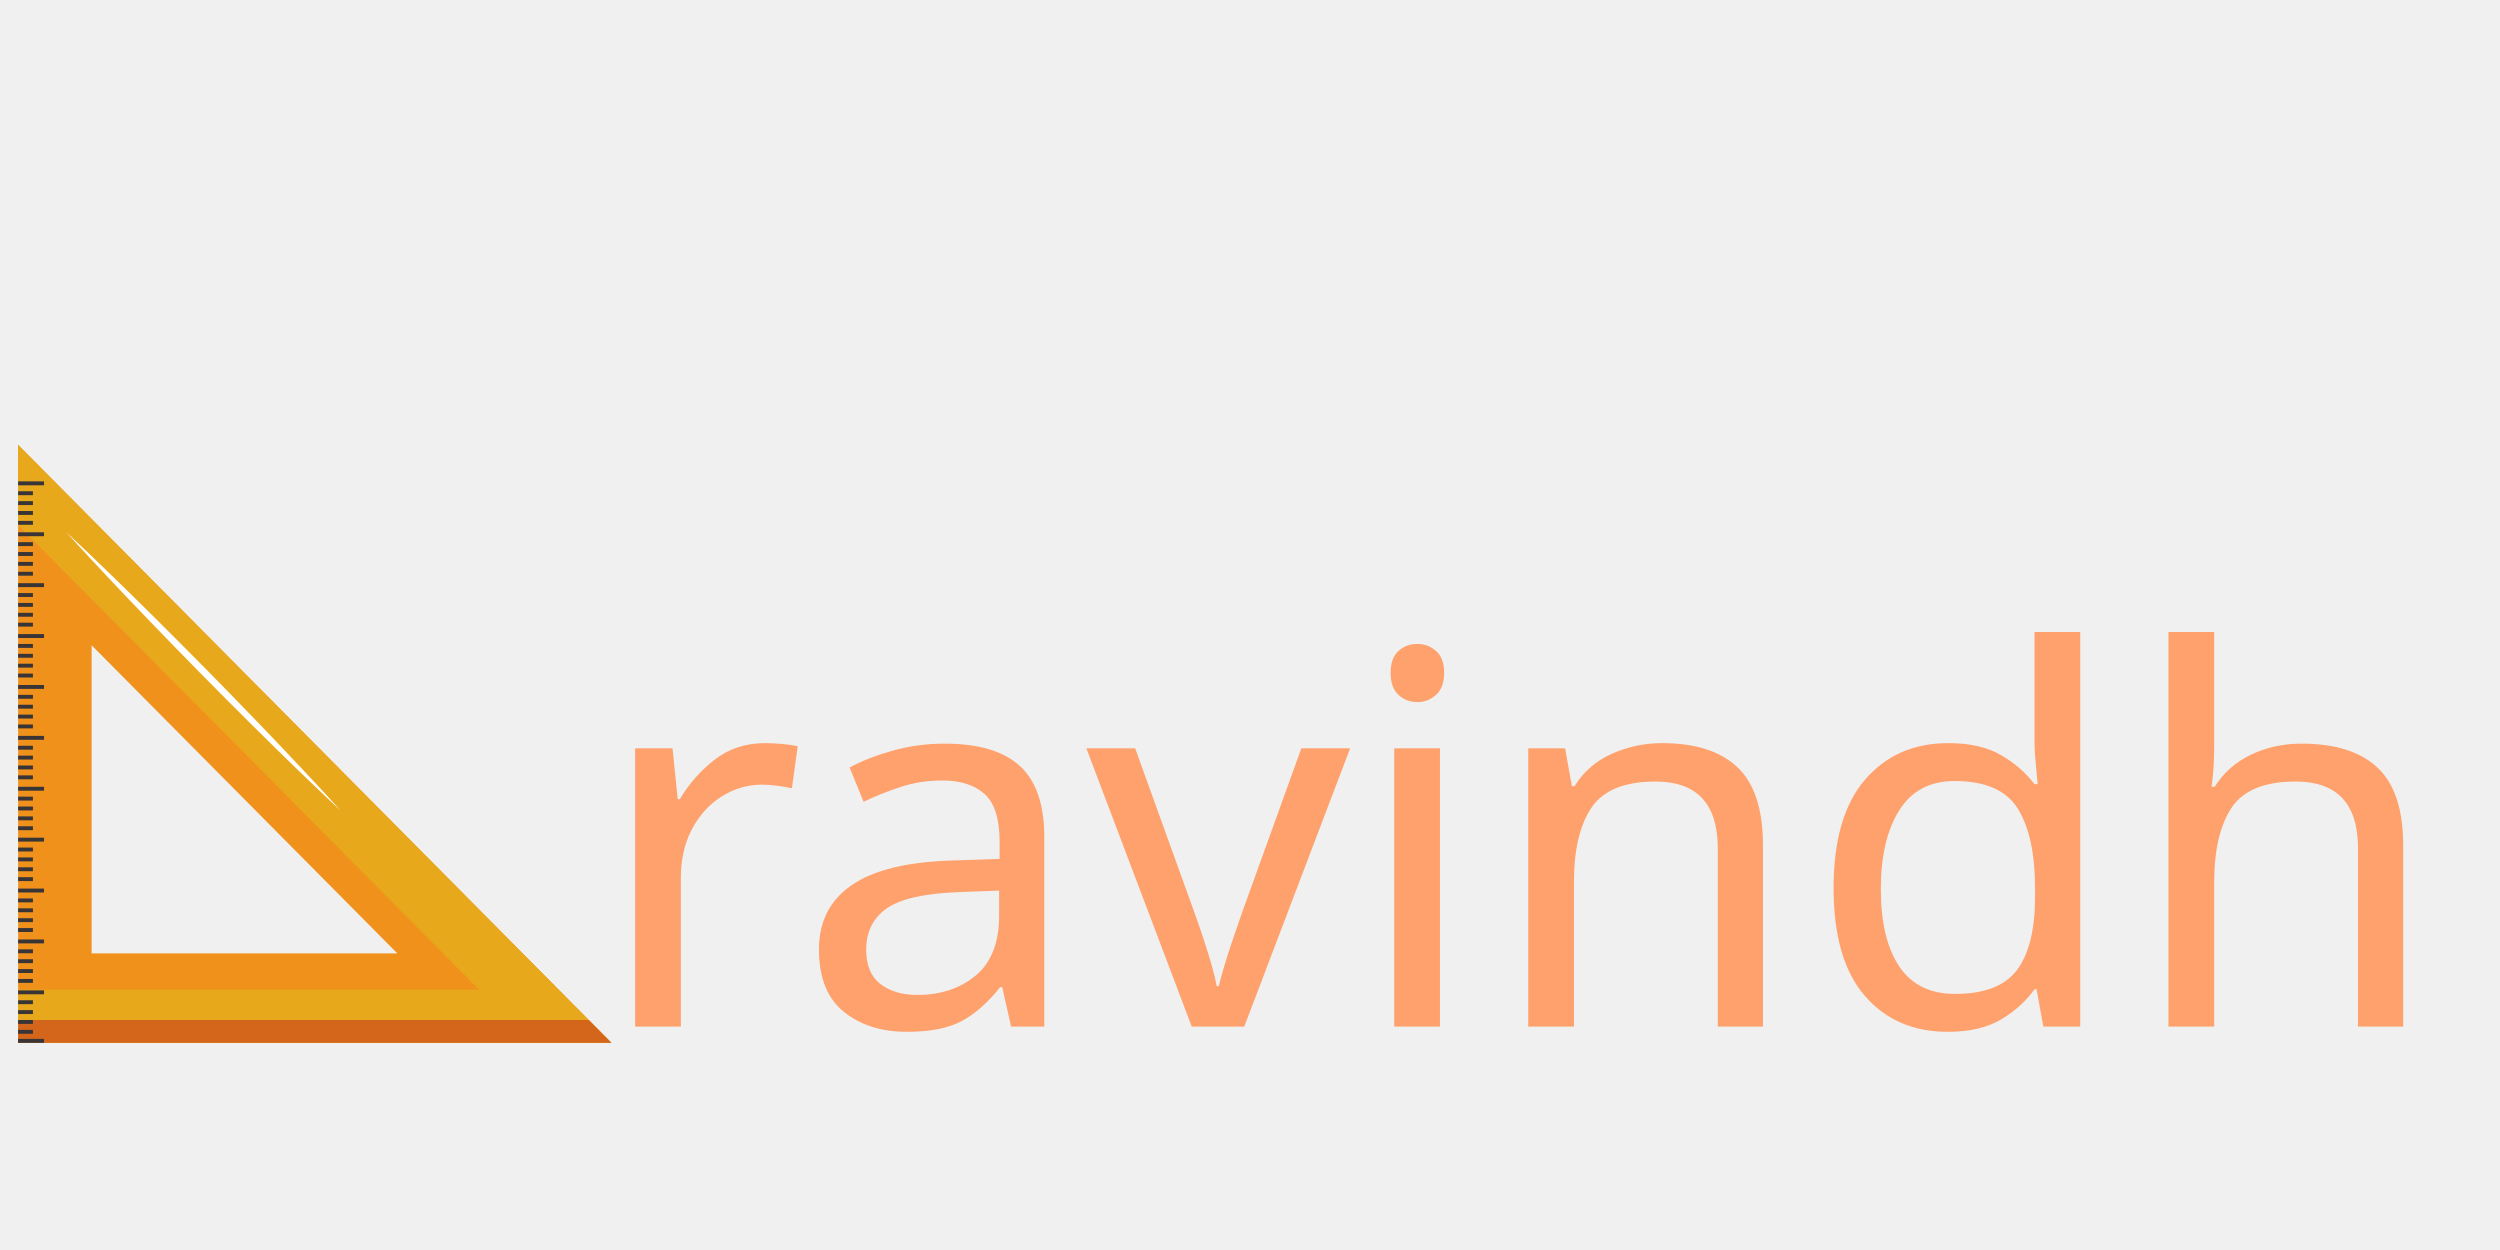
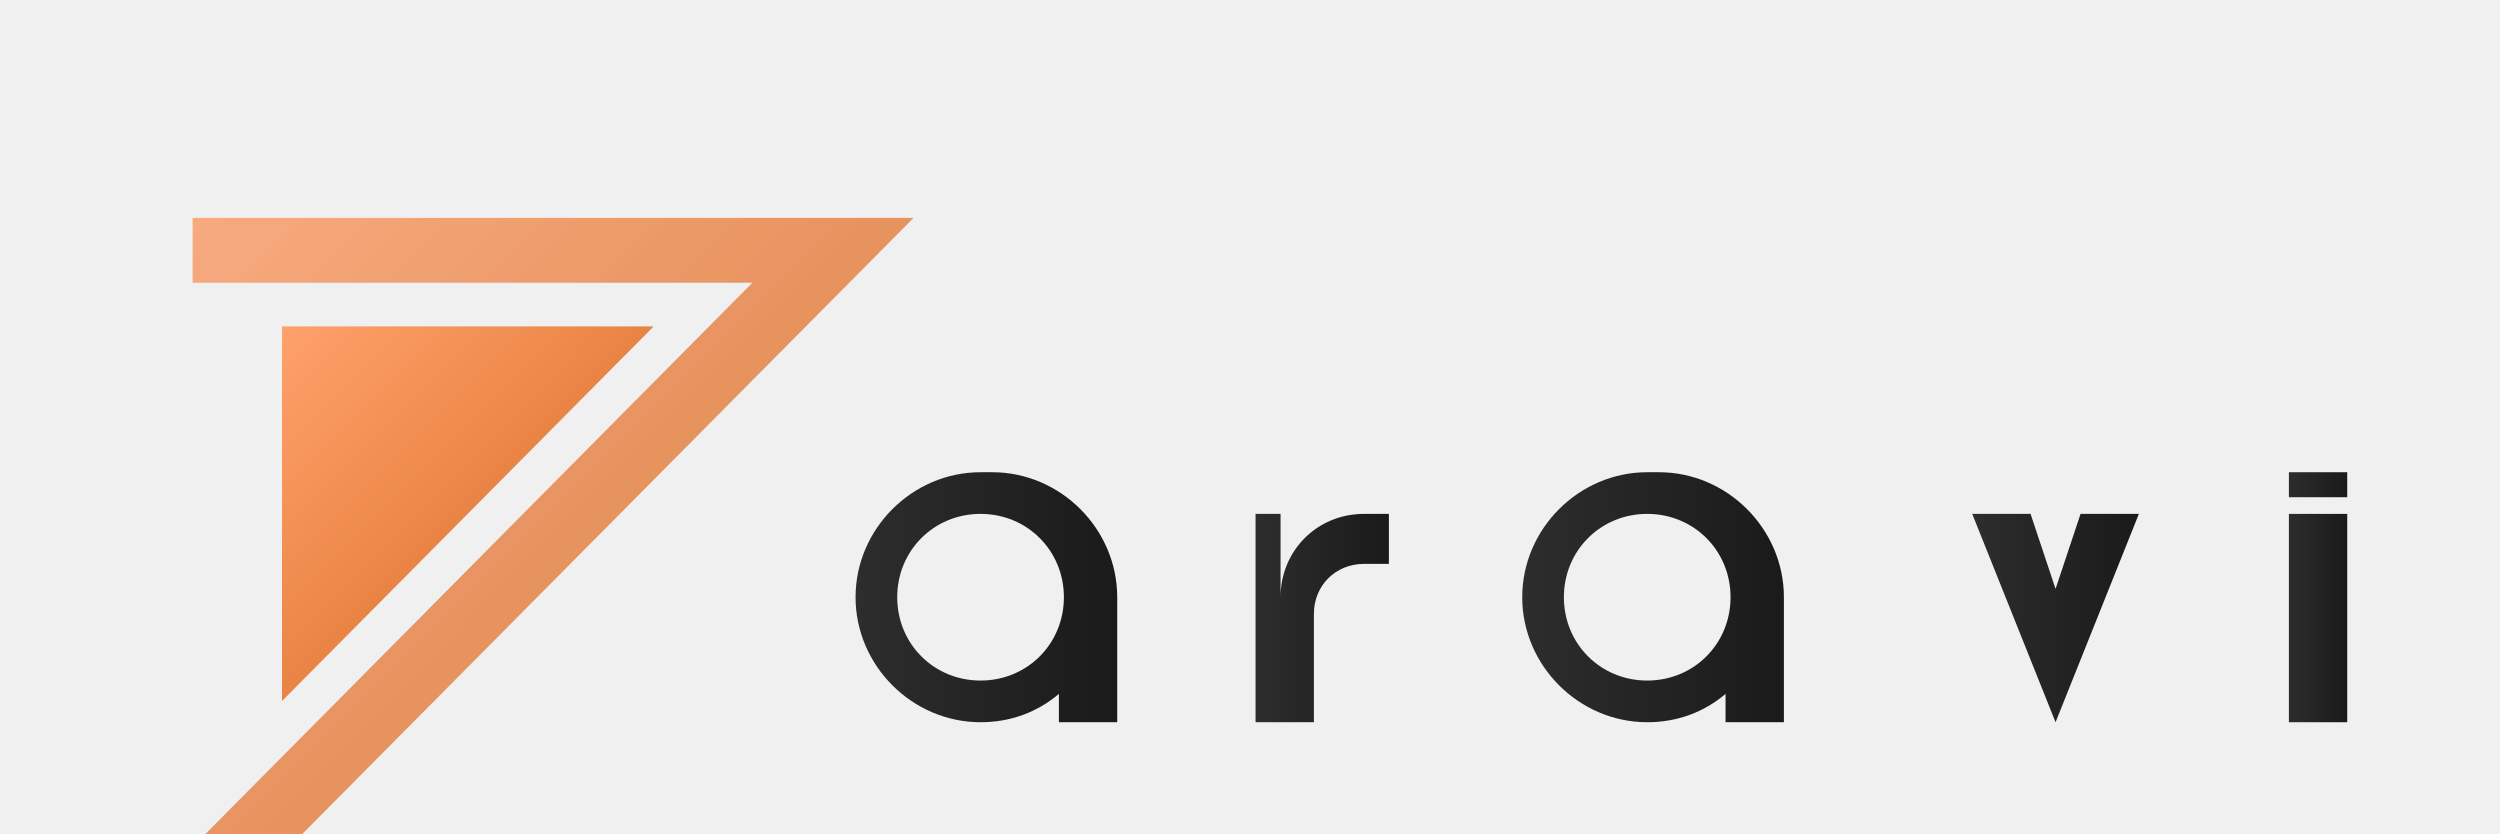
- <svg xmlns="http://www.w3.org/2000/svg" width="400mm" height="200mm" viewBox="0 0 400 200" version="1.1" id="svg1" xml:space="preserve">
-   <defs id="defs1">
-     <rect x="537.96" y="185.612" width="739.302" height="223.363" id="rect1" />
+ <svg xmlns="http://www.w3.org/2000/svg" viewBox="0 0 450 150" width="450" height="150" role="img" aria-label="Aravindh.net Logo">
+   <defs>
+     <linearGradient id="brand-gradient" x1="0%" y1="0%" x2="100%" y2="100%">
+       <stop offset="0%" style="stop-color:#ffa16c;stop-opacity:1" />
+       <stop offset="100%" style="stop-color:#d4661b;stop-opacity:1" />
+     </linearGradient>
+     <linearGradient id="text-gradient" x1="0%" y1="0%" x2="100%" y2="0%">
+       <stop offset="0%" style="stop-color:#2d2d2d;stop-opacity:1" />
+       <stop offset="100%" style="stop-color:#1a1a1a;stop-opacity:1" />
+     </linearGradient>
+     <filter id="subtle-glow" x="-20%" y="-20%" width="140%" height="140%">
+       <feGaussianBlur in="SourceAlpha" stdDeviation="1.5" />
+       <feOffset dx="0" dy="1" result="offsetblur" />
+       <feComponentTransfer>
+         <feFuncA type="linear" slope="0.3" />
+       </feComponentTransfer>
+       <feMerge>
+         <feMergeNode />
+         <feMergeNode in="SourceGraphic" />
+       </feMerge>
+     </filter>
  </defs>
-   <g id="layer1">
-     <g id="group-R5" transform="matrix(0.04116071,0,0,0.04116071,-7.850114,60.80325)">
-       <path id="path2" d="m 4101.44,4503.8 v 8983.6 l 487.9,-491.7 13.87,-13.9 147.09,-148.5 15.78,-15.8 55.73,-56.2 14.58,-14.8 137.05,-138 16.27,-16.3 35.63,-35.8 16.02,-16.3 90.65,-91.4 15.78,-16 130.59,-131.5 15.78,-16 73.91,-74.4 16.02,-16.1 187.27,-188.9 14.59,-14.6 161.92,-163.3 16.5,-16.5 26.07,-26.4 15.55,-15.5 98.29,-99 14.59,-14.8 305.9,-308.3 16.26,-16.5 52.14,-52.4 17.7,-17.7 367.12,-370.2 14.11,-14.2 98.3,-99.2 14.59,-14.6 94.95,-95.9 14.59,-14.6 81.79,-82.3 15.79,-16 245.15,-247 16.26,-16.6 389.13,-392.2 19.37,-19.4 39.94,-40.1 483.12,-487 16.03,-16.3 290.34,-292.5 16.03,-16.2 182.49,-183.9 23.44,-23.7 225.29,-227 15.07,-15.3 132.26,-133.2 15.3,-15.6 41.38,-41.6 14.35,-14.3 145.18,-146.4 14.35,-14.6 44.72,-44.9 21.76,-21.8 220.04,-222 21.76,-22 86.82,-87.3 21.76,-22 504.65,-508.7 36.4,-36.6 260.4,-262.6 21.5,-21.5 138,-139.2 20.8,-21 146.4,-147.6 21.8,-22 741.4,-747.2 43.8,-44 507.2,-511.3 19.4,-19.6 85.4,-85.9 19.4,-19.6 127.2,-128.2 19.4,-19.6 134.4,-135.4 28.2,-28.4 385.6,-388.7 z m 14404.96,-1852.4 -54.8,55.2 -260.8,262.7 -37.6,38.1 -246.9,248.7 -37.6,38.1 -165.6,166.6 -37.6,38 -984.4,992.3 -84.9,85.4 -1438.7,1449.8 -42.2,42.7 -284.1,286.3 -40.3,40.9 -267.8,270.1 -41.8,41.8 -505.4,509.5 -70.5,71 -979.3,987.2 -42.2,42.7 -168.5,169.4 -42.2,42.7 -427,430.6 -42.2,42.3 -86.8,87.2 -27.8,28.3 -281.7,284 -27.9,27.9 -80.3,80.7 -29.7,30.2 -256.6,258.5 -29.2,29.7 -437.2,440.4 -45.5,46 -354.1,356.9 -31.1,31.5 -563.41,567.6 -31.09,31.6 -937.47,944.9 -77.5,77.9 -37.59,37.6 -755.08,761.1 -31.56,32.1 -475.7,479.4 -30.63,31.1 -158.72,159.6 -28.31,28.3 -184.24,186.1 -28.31,28.3 -190.74,192.6 -27.39,27.4 -712.38,718.4 -34.34,34.4 -101.18,101.6 -31.55,32 -593.58,598.2 -28.31,28.8 -190.74,192.1 -30.17,30.2 -50.59,51.1 -32.02,32 -314.19,317 -28.31,28.3 -363.38,366.6 -31.1,31.1 -143.4,144.3 -30.63,31.1 -253.4,255.3 -30.63,31.1 -175.89,177.3 -31.1,31.5 -69.14,69.6 -31.56,31.6 -265.93,267.8 -28.31,28.8 -108.13,109 -30.63,30.6 -285.42,288.2 -26.92,27 -946.75,954.1 V 1897.3 H 19254.5 l -748.1,754.1" style="fill:#f0911c;fill-opacity:1;fill-rule:nonzero;stroke:none" transform="matrix(0.1333333,0,0,-0.1333333,0,2829.333)" />
-       <path id="path3" d="m 18506.4,2651.4 -54.8,55.2 -260.8,262.7 -37.6,38.1 -246.9,248.7 -37.6,38.1 -165.6,166.6 -37.6,38 -984.4,992.3 -84.9,85.4 -1438.7,1449.8 -42.2,42.7 -284.1,286.3 -40.3,40.9 -267.8,270.1 -41.8,41.8 -505.4,509.5 -70.5,71 -979.3,987.2 -42.2,42.7 -168.5,169.4 -42.2,42.7 -427,430.6 -42.2,42.3 -86.8,87.2 -27.8,28.3 -281.7,284 -27.9,27.9 -80.3,80.7 -29.7,30.2 -256.6,258.5 -29.2,29.7 -437.2,440.4 -45.5,46 -354.1,356.9 -31.1,31.5 -563.41,567.6 -31.09,31.6 -937.47,944.9 -77.5,77.9 -37.59,37.6 -755.08,761.1 -31.56,32.1 -475.7,479.4 -30.63,31.1 -158.72,159.6 -28.31,28.3 -184.24,186.1 -28.31,28.3 -190.74,192.6 -27.39,27.4 -712.38,718.4 -34.34,34.4 -101.18,101.6 -31.55,32 -593.58,598.2 -28.31,28.8 -190.74,192.1 -30.17,30.2 -50.59,51.1 -32.02,32 -314.19,317 -28.31,28.3 -363.38,366.6 -31.1,31.1 -143.4,144.3 -30.63,31.1 -253.4,255.3 -30.63,31.1 -175.89,177.3 -31.1,31.5 -69.14,69.6 -31.56,31.6 -265.93,267.8 -28.31,28.8 -108.13,109 -30.63,30.6 -285.42,288.2 -26.92,27 -946.75,954.1 v -2337.3 l 125.64,-126.6 27.17,-27.6 127.17,-127.9 27.56,-27.6 322.24,-325.1 25.11,-25.1 278.62,-281.1 28.39,-28.4 44.86,-45.3 26.75,-26.7 169.14,-170.4 25.11,-25.5 526.36,-530.5 27.99,-28.4 89.72,-90.1 30.45,-30.5 631.72,-637.1 24.28,-24.3 169.15,-170.7 25.1,-25.1 163.38,-165.1 25.11,-25.1 140.74,-141.6 27.17,-27.5 421.83,-425.1 27.99,-28.4 669.58,-675 33.33,-33.3 68.73,-69.2 831.32,-837.9 27.57,-27.9 499.62,-503.4 27.57,-27.9 314.01,-316.5 40.33,-40.8 387.68,-390.5 25.92,-26.4 227.59,-229.2 26.34,-26.7 71.19,-71.7 24.69,-24.6 249.81,-251.9 24.7,-25.1 76.95,-77.4 37.46,-37.4 378.62,-382 37.45,-37.8 149.38,-150.2 37.46,-37.9 868.37,-875.3 62.5,-63 448.2,-451.9 37.1,-37 237.4,-239.5 35.8,-36.3 251.9,-253.9 37.4,-37.8 1275.8,-1285.7 75.3,-75.7 872.9,-879.9 33.4,-33.8 146.9,-147.7 33.3,-33.8 219,-220.5 33.3,-33.8 231.3,-232.9 48.5,-49 663.4,-668.8 H 1958.68 V 1897.3 H 19254.5 l -748.1,754.1" style="fill:#e8a81c;fill-opacity:1;fill-rule:nonzero;stroke:none" transform="matrix(0.1333333,0,0,-0.1333333,0,2829.333)" />
-       <path id="path4" d="M 18594.6,2562.3 H 1958.68 v -665 H 19254.5 l -659.9,665" style="fill:#d4661b;fill-opacity:1;fill-rule:nonzero;stroke:none" transform="matrix(0.1333333,0,0,-0.1333333,0,2829.333)" />
-       <path id="path5" d="m 2390.38,2160.3 h -431.7 v 114 h 431.7 v -114" style="fill:#393536;fill-opacity:1;fill-rule:nonzero;stroke:none" transform="matrix(0.1333333,0,0,-0.1333333,0,2829.333)" />
-       <path id="path6" d="m 2390.38,2448.1 h -431.7 v 114 h 431.7 v -114" style="fill:#393536;fill-opacity:1;fill-rule:nonzero;stroke:none" transform="matrix(0.1333333,0,0,-0.1333333,0,2829.333)" />
-       <path id="path7" d="m 2390.38,2735.9 h -431.7 v 114 h 431.7 v -114" style="fill:#393536;fill-opacity:1;fill-rule:nonzero;stroke:none" transform="matrix(0.1333333,0,0,-0.1333333,0,2829.333)" />
-       <path id="path8" d="m 2390.38,3023.8 h -431.7 v 113.9 h 431.7 v -113.9" style="fill:#393536;fill-opacity:1;fill-rule:nonzero;stroke:none" transform="matrix(0.1333333,0,0,-0.1333333,0,2829.333)" />
-       <path id="path9" d="m 2714.1,3311.6 h -755.42 v 114 h 755.42 v -114" style="fill:#393536;fill-opacity:1;fill-rule:nonzero;stroke:none" transform="matrix(0.1333333,0,0,-0.1333333,0,2829.333)" />
-       <path id="path10" d="m 2714.1,1897.3 h -755.42 v 113.9 h 755.42 v -113.9" style="fill:#393536;fill-opacity:1;fill-rule:nonzero;stroke:none" transform="matrix(0.1333333,0,0,-0.1333333,0,2829.333)" />
-       <path id="path11" d="m 2390.38,3644.2 h -431.7 v 114 h 431.7 v -114" style="fill:#393536;fill-opacity:1;fill-rule:nonzero;stroke:none" transform="matrix(0.1333333,0,0,-0.1333333,0,2829.333)" />
-       <path id="path12" d="m 2390.38,3932 h -431.7 v 114 h 431.7 v -114" style="fill:#393536;fill-opacity:1;fill-rule:nonzero;stroke:none" transform="matrix(0.1333333,0,0,-0.1333333,0,2829.333)" />
-       <path id="path13" d="m 2390.38,4219.8 h -431.7 v 114 h 431.7 v -114" style="fill:#393536;fill-opacity:1;fill-rule:nonzero;stroke:none" transform="matrix(0.1333333,0,0,-0.1333333,0,2829.333)" />
-       <path id="path14" d="m 2390.38,4507.7 h -431.7 v 114 h 431.7 v -114" style="fill:#393536;fill-opacity:1;fill-rule:nonzero;stroke:none" transform="matrix(0.1333333,0,0,-0.1333333,0,2829.333)" />
-       <path id="path15" d="m 2714.1,4795.5 h -755.42 v 114 h 755.42 v -114" style="fill:#393536;fill-opacity:1;fill-rule:nonzero;stroke:none" transform="matrix(0.1333333,0,0,-0.1333333,0,2829.333)" />
-       <path id="path16" d="m 2390.38,5128.1 h -431.7 v 114 h 431.7 v -114" style="fill:#393536;fill-opacity:1;fill-rule:nonzero;stroke:none" transform="matrix(0.1333333,0,0,-0.1333333,0,2829.333)" />
-       <path id="path17" d="m 2390.38,5415.9 h -431.7 v 114 h 431.7 v -114" style="fill:#393536;fill-opacity:1;fill-rule:nonzero;stroke:none" transform="matrix(0.1333333,0,0,-0.1333333,0,2829.333)" />
-       <path id="path18" d="m 2390.38,5703.7 h -431.7 v 114 h 431.7 v -114" style="fill:#393536;fill-opacity:1;fill-rule:nonzero;stroke:none" transform="matrix(0.1333333,0,0,-0.1333333,0,2829.333)" />
-       <path id="path19" d="m 2390.38,5991.6 h -431.7 v 114 h 431.7 v -114" style="fill:#393536;fill-opacity:1;fill-rule:nonzero;stroke:none" transform="matrix(0.1333333,0,0,-0.1333333,0,2829.333)" />
-       <path id="path20" d="m 2714.1,6279.4 h -755.42 v 114 h 755.42 v -114" style="fill:#393536;fill-opacity:1;fill-rule:nonzero;stroke:none" transform="matrix(0.1333333,0,0,-0.1333333,0,2829.333)" />
-       <path id="path21" d="m 2390.38,6612 h -431.7 v 114 h 431.7 v -114" style="fill:#393536;fill-opacity:1;fill-rule:nonzero;stroke:none" transform="matrix(0.1333333,0,0,-0.1333333,0,2829.333)" />
-       <path id="path22" d="m 2390.38,6899.8 h -431.7 v 114 h 431.7 v -114" style="fill:#393536;fill-opacity:1;fill-rule:nonzero;stroke:none" transform="matrix(0.1333333,0,0,-0.1333333,0,2829.333)" />
-       <path id="path23" d="m 2390.38,7187.6 h -431.7 v 114 h 431.7 v -114" style="fill:#393536;fill-opacity:1;fill-rule:nonzero;stroke:none" transform="matrix(0.1333333,0,0,-0.1333333,0,2829.333)" />
-       <path id="path24" d="m 2390.38,7475.5 h -431.7 v 114 h 431.7 v -114" style="fill:#393536;fill-opacity:1;fill-rule:nonzero;stroke:none" transform="matrix(0.1333333,0,0,-0.1333333,0,2829.333)" />
-       <path id="path25" d="m 2714.1,7763.3 h -755.42 v 114 h 755.42 v -114" style="fill:#393536;fill-opacity:1;fill-rule:nonzero;stroke:none" transform="matrix(0.1333333,0,0,-0.1333333,0,2829.333)" />
-       <path id="path26" d="m 2390.38,8095.9 h -431.7 v 114 h 431.7 v -114" style="fill:#393536;fill-opacity:1;fill-rule:nonzero;stroke:none" transform="matrix(0.1333333,0,0,-0.1333333,0,2829.333)" />
-       <path id="path27" d="m 2390.38,8383.7 h -431.7 v 114 h 431.7 v -114" style="fill:#393536;fill-opacity:1;fill-rule:nonzero;stroke:none" transform="matrix(0.1333333,0,0,-0.1333333,0,2829.333)" />
-       <path id="path28" d="m 2390.38,8671.6 h -431.7 v 113.9 h 431.7 v -113.9" style="fill:#393536;fill-opacity:1;fill-rule:nonzero;stroke:none" transform="matrix(0.1333333,0,0,-0.1333333,0,2829.333)" />
-       <path id="path29" d="m 2390.38,8959.4 h -431.7 v 114 h 431.7 v -114" style="fill:#393536;fill-opacity:1;fill-rule:nonzero;stroke:none" transform="matrix(0.1333333,0,0,-0.1333333,0,2829.333)" />
-       <path id="path30" d="m 2714.1,9247.2 h -755.42 v 114 h 755.42 v -114" style="fill:#393536;fill-opacity:1;fill-rule:nonzero;stroke:none" transform="matrix(0.1333333,0,0,-0.1333333,0,2829.333)" />
-       <path id="path31" d="m 2390.38,9579.8 h -431.7 v 114 h 431.7 v -114" style="fill:#393536;fill-opacity:1;fill-rule:nonzero;stroke:none" transform="matrix(0.1333333,0,0,-0.1333333,0,2829.333)" />
-       <path id="path32" d="m 2390.38,9867.6 h -431.7 v 114 h 431.7 v -114" style="fill:#393536;fill-opacity:1;fill-rule:nonzero;stroke:none" transform="matrix(0.1333333,0,0,-0.1333333,0,2829.333)" />
-       <path id="path33" d="m 2390.38,10155.4 h -431.7 v 114 h 431.7 v -114" style="fill:#393536;fill-opacity:1;fill-rule:nonzero;stroke:none" transform="matrix(0.1333333,0,0,-0.1333333,0,2829.333)" />
-       <path id="path34" d="m 2390.38,10443.3 h -431.7 v 114 h 431.7 v -114" style="fill:#393536;fill-opacity:1;fill-rule:nonzero;stroke:none" transform="matrix(0.1333333,0,0,-0.1333333,0,2829.333)" />
-       <path id="path35" d="m 2714.1,10731.1 h -755.42 v 114 h 755.42 v -114" style="fill:#393536;fill-opacity:1;fill-rule:nonzero;stroke:none" transform="matrix(0.1333333,0,0,-0.1333333,0,2829.333)" />
-       <path id="path36" d="m 2390.38,11063.7 h -431.7 v 114 h 431.7 v -114" style="fill:#393536;fill-opacity:1;fill-rule:nonzero;stroke:none" transform="matrix(0.1333333,0,0,-0.1333333,0,2829.333)" />
-       <path id="path37" d="m 2390.38,11351.5 h -431.7 v 114 h 431.7 v -114" style="fill:#393536;fill-opacity:1;fill-rule:nonzero;stroke:none" transform="matrix(0.1333333,0,0,-0.1333333,0,2829.333)" />
-       <path id="path38" d="m 2390.38,11639.4 h -431.7 v 113.9 h 431.7 v -113.9" style="fill:#393536;fill-opacity:1;fill-rule:nonzero;stroke:none" transform="matrix(0.1333333,0,0,-0.1333333,0,2829.333)" />
-       <path id="path39" d="m 2390.38,11927.2 h -431.7 v 114 h 431.7 v -114" style="fill:#393536;fill-opacity:1;fill-rule:nonzero;stroke:none" transform="matrix(0.1333333,0,0,-0.1333333,0,2829.333)" />
-       <path id="path40" d="m 2714.1,12215 h -755.42 v 114 h 755.42 v -114" style="fill:#393536;fill-opacity:1;fill-rule:nonzero;stroke:none" transform="matrix(0.1333333,0,0,-0.1333333,0,2829.333)" />
-       <path id="path41" d="m 2390.38,12547.6 h -431.7 v 114 h 431.7 v -114" style="fill:#393536;fill-opacity:1;fill-rule:nonzero;stroke:none" transform="matrix(0.1333333,0,0,-0.1333333,0,2829.333)" />
-       <path id="path42" d="m 2390.38,12835.4 h -431.7 v 114 h 431.7 v -114" style="fill:#393536;fill-opacity:1;fill-rule:nonzero;stroke:none" transform="matrix(0.1333333,0,0,-0.1333333,0,2829.333)" />
-       <path id="path43" d="m 2390.38,13123.3 h -431.7 v 113.9 h 431.7 v -113.9" style="fill:#393536;fill-opacity:1;fill-rule:nonzero;stroke:none" transform="matrix(0.1333333,0,0,-0.1333333,0,2829.333)" />
-       <path id="path44" d="m 2390.38,13411.1 h -431.7 v 114 h 431.7 v -114" style="fill:#393536;fill-opacity:1;fill-rule:nonzero;stroke:none" transform="matrix(0.1333333,0,0,-0.1333333,0,2829.333)" />
-       <path id="path45" d="m 2714.1,13698.9 h -755.42 v 114 h 755.42 v -114" style="fill:#393536;fill-opacity:1;fill-rule:nonzero;stroke:none" transform="matrix(0.1333333,0,0,-0.1333333,0,2829.333)" />
-       <path id="path46" d="m 2390.38,14031.5 h -431.7 v 114 h 431.7 v -114" style="fill:#393536;fill-opacity:1;fill-rule:nonzero;stroke:none" transform="matrix(0.1333333,0,0,-0.1333333,0,2829.333)" />
-       <path id="path47" d="m 2390.38,14319.3 h -431.7 v 114 h 431.7 v -114" style="fill:#393536;fill-opacity:1;fill-rule:nonzero;stroke:none" transform="matrix(0.1333333,0,0,-0.1333333,0,2829.333)" />
-       <path id="path48" d="m 2390.38,14607.2 h -431.7 v 113.9 h 431.7 v -113.9" style="fill:#393536;fill-opacity:1;fill-rule:nonzero;stroke:none" transform="matrix(0.1333333,0,0,-0.1333333,0,2829.333)" />
-       <path id="path49" d="m 2390.38,14895 h -431.7 v 114 h 431.7 v -114" style="fill:#393536;fill-opacity:1;fill-rule:nonzero;stroke:none" transform="matrix(0.1333333,0,0,-0.1333333,0,2829.333)" />
-       <path id="path50" d="m 2714.1,15182.8 h -755.42 v 114 h 755.42 v -114" style="fill:#393536;fill-opacity:1;fill-rule:nonzero;stroke:none" transform="matrix(0.1333333,0,0,-0.1333333,0,2829.333)" />
-       <path id="path51" d="m 2390.38,15515.4 h -431.7 v 114 h 431.7 v -114" style="fill:#393536;fill-opacity:1;fill-rule:nonzero;stroke:none" transform="matrix(0.1333333,0,0,-0.1333333,0,2829.333)" />
-       <path id="path52" d="m 2390.38,15803.2 h -431.7 v 114 h 431.7 v -114" style="fill:#393536;fill-opacity:1;fill-rule:nonzero;stroke:none" transform="matrix(0.1333333,0,0,-0.1333333,0,2829.333)" />
-       <path id="path53" d="m 2390.38,16091.1 h -431.7 v 113.9 h 431.7 v -113.9" style="fill:#393536;fill-opacity:1;fill-rule:nonzero;stroke:none" transform="matrix(0.1333333,0,0,-0.1333333,0,2829.333)" />
-       <path id="path54" d="m 2390.38,16378.9 h -431.7 v 114 h 431.7 v -114" style="fill:#393536;fill-opacity:1;fill-rule:nonzero;stroke:none" transform="matrix(0.1333333,0,0,-0.1333333,0,2829.333)" />
-       <path id="path55" d="m 2714.1,16666.7 h -755.42 v 114 h 755.42 v -114" style="fill:#393536;fill-opacity:1;fill-rule:nonzero;stroke:none" transform="matrix(0.1333333,0,0,-0.1333333,0,2829.333)" />
-       <path id="path56" d="m 2390.38,16999.3 h -431.7 v 114 h 431.7 v -114" style="fill:#393536;fill-opacity:1;fill-rule:nonzero;stroke:none" transform="matrix(0.1333333,0,0,-0.1333333,0,2829.333)" />
-       <path id="path57" d="m 2390.38,17287.1 h -431.7 v 114 h 431.7 v -114" style="fill:#393536;fill-opacity:1;fill-rule:nonzero;stroke:none" transform="matrix(0.1333333,0,0,-0.1333333,0,2829.333)" />
-       <path id="path58" d="m 2390.38,17575 h -431.7 v 113.9 h 431.7 V 17575" style="fill:#393536;fill-opacity:1;fill-rule:nonzero;stroke:none" transform="matrix(0.1333333,0,0,-0.1333333,0,2829.333)" />
-       <path id="path59" d="m 2390.38,17862.8 h -431.7 v 114 h 431.7 v -114" style="fill:#393536;fill-opacity:1;fill-rule:nonzero;stroke:none" transform="matrix(0.1333333,0,0,-0.1333333,0,2829.333)" />
-       <path id="path60" d="m 2714.1,18150.6 h -755.42 v 114 h 755.42 v -114" style="fill:#393536;fill-opacity:1;fill-rule:nonzero;stroke:none" transform="matrix(0.1333333,0,0,-0.1333333,0,2829.333)" />
-       <path id="path61" d="m 3365.33,16780.7 c 0,0 129.97,-121.7 357.4,-334.6 226.4,-213.9 548.79,-520.5 931.7,-892.4 191.68,-185.7 399.34,-386.9 616.95,-601.7 218.04,-214.4 448.73,-439.7 684.51,-675.6 235.95,-235.7 481.82,-477.3 727.9,-726.5 246.61,-248.6 497.13,-501.2 747.65,-753.8 248.89,-254.2 497.77,-508.4 742.77,-758.6 245.76,-249.5 483.45,-499.1 715.72,-738.5 232.36,-239.3 454.42,-473.1 665.43,-694.4 211.5,-220.8 409.71,-431.3 592.44,-625.8 366.2,-388.3 668,-715.3 878.5,-944.9 209.5,-230.6 329.2,-362.3 329.2,-362.3 0,0 -130,121.6 -357.5,334.5 -226.4,213.9 -548.9,520.4 -931.8,892.3 -191.77,185.6 -399.31,386.9 -616.96,601.7 -218.15,214.2 -448.66,439.7 -684.48,675.6 -235.89,235.8 -481.99,477.1 -727.8,726.5 -246.59,248.7 -497.09,501.3 -747.58,753.9 -248.87,254.3 -497.73,508.5 -742.71,758.8 -245.49,249.7 -483.4,499.1 -715.63,738.5 -232.38,239.3 -454.26,473.2 -665.38,694.4 -211.55,220.8 -409.64,431.4 -592.49,625.8 -366.18,388.4 -668.01,715.3 -878.57,944.8 -209.53,230.6 -329.27,362.3 -329.27,362.3" style="fill:#ffffff;fill-opacity:1;fill-rule:nonzero;stroke:none" transform="matrix(0.1333333,0,0,-0.1333333,0,2829.333)" />
-     </g>
-     <text xml:space="preserve" transform="matrix(0.4327062,0,0,0.4327062,-138.2183,12.00836)" id="text1" style="font-style:normal;font-variant:normal;font-weight:normal;font-stretch:normal;font-size:192px;font-family:Kurale;-inkscape-font-specification:'Kurale, Normal';font-variant-ligatures:normal;font-variant-caps:normal;font-variant-numeric:normal;font-variant-east-asian:normal;writing-mode:lr-tb;direction:ltr;white-space:pre;shape-inside:url(#rect1);display:inline;fill:#ffa16c">
-       <tspan x="537.961" y="351.858" id="tspan1">ravindh</tspan>
-     </text>
+   <g id="icon" transform="translate(20, 25) scale(0.0075)" filter="url(#subtle-glow)">
+     <path d="m 4101.44,4503.8 v 8983.6 l 487.9,-491.7 13.87,-13.9 147.09,-148.5 15.78,-15.8 55.73,-56.2 14.58,-14.8 137.05,-138 16.27,-16.3 35.63,-35.8 16.02,-16.3 90.65,-91.4 15.78,-16 130.59,-131.5 15.78,-16 73.91,-74.4 16.02,-16.1 187.27,-188.9 14.59,-14.6 161.92,-163.3 16.5,-16.5 26.07,-26.4 15.55,-15.5 98.29,-99 14.59,-14.8 305.9,-308.3 16.26,-16.5 52.14,-52.4 17.7,-17.7 367.12,-370.2 14.11,-14.2 98.3,-99.2 14.59,-14.6 94.95,-95.9 14.59,-14.6 81.79,-82.3 15.79,-16 245.15,-247 16.26,-16.6 389.13,-392.2 19.37,-19.4 39.94,-40.1 483.12,-487 16.03,-16.3 290.34,-292.5 16.03,-16.2 182.49,-183.9 23.44,-23.7 225.29,-227 15.07,-15.3 132.26,-133.2 15.3,-15.6 41.38,-41.6 14.35,-14.3 145.18,-146.4 14.35,-14.6 44.72,-44.9 21.76,-21.8 220.04,-222 21.76,-22 86.82,-87.3 21.76,-22 504.65,-508.7 36.4,-36.6 260.4,-262.6 21.5,-21.5 138,-139.2 20.8,-21 146.4,-147.6 21.8,-22 741.4,-747.2 43.8,-44 507.2,-511.3 19.4,-19.6 85.4,-85.9 19.4,-19.6 127.2,-128.2 19.4,-19.6 134.4,-135.4 28.2,-28.4 385.6,-388.7 z" fill="url(#brand-gradient)" />
+     <path d="m 18506.4,2651.4 -54.8,55.2 -260.8,262.7 -37.6,38.1 -246.9,248.7 -37.6,38.1 -165.6,166.6 -37.6,38 -984.4,992.3 -84.9,85.4 -1438.7,1449.8 -42.2,42.7 -284.1,286.3 -40.3,40.9 -267.8,270.1 -41.8,41.8 -505.4,509.5 -70.5,71 -979.3,987.2 -42.2,42.7 -168.5,169.4 -42.2,42.7 -427,430.6 -42.2,42.3 -86.8,87.2 -27.8,28.3 -281.7,284 -27.9,27.9 -80.3,80.7 -29.7,30.2 -256.6,258.5 -29.2,29.7 -437.2,440.4 -45.5,46 -354.1,356.9 -31.1,31.5 -563.41,567.6 -31.09,31.6 -937.47,944.9 -77.5,77.9 -37.59,37.6 -755.08,761.1 -31.56,32.1 -475.7,479.4 -30.63,31.1 -158.72,159.6 -28.31,28.3 -184.24,186.1 -28.31,28.3 -190.74,192.6 -27.39,27.4 -712.38,718.4 -34.34,34.4 -101.18,101.6 -31.55,32 -593.58,598.2 -28.31,28.8 -190.74,192.1 -30.17,30.2 -50.59,51.1 -32.02,32 -314.19,317 -28.31,28.3 -363.38,366.6 -31.1,31.1 -143.4,144.3 -30.63,31.1 -253.4,255.3 -30.63,31.1 -175.89,177.3 -31.1,31.5 -69.14,69.6 -31.56,31.6 -265.93,267.8 -28.31,28.8 -108.13,109 -30.63,30.6 -285.42,288.2 -26.92,27 -946.75,954.1 v -2337.3 l 125.64,-126.6 27.17,-27.6 127.17,-127.9 27.56,-27.6 322.24,-325.1 25.11,-25.1 278.62,-281.1 28.39,-28.4 44.86,-45.3 26.75,-26.7 169.14,-170.4 25.11,-25.5 526.36,-530.5 27.99,-28.4 89.72,-90.1 30.45,-30.5 631.72,-637.1 24.28,-24.3 169.15,-170.7 25.1,-25.1 163.38,-165.1 25.11,-25.1 140.74,-141.6 27.17,-27.5 421.83,-425.1 27.99,-28.4 669.58,-675 33.33,-33.3 68.73,-69.2 831.32,-837.9 27.57,-27.9 499.62,-503.4 27.57,-27.9 314.01,-316.5 40.33,-40.8 387.68,-390.5 25.92,-26.4 227.59,-229.2 26.34,-26.7 71.19,-71.7 24.69,-24.6 249.81,-251.9 24.7,-25.1 76.95,-77.4 37.46,-37.4 378.62,-382 37.45,-37.8 149.38,-150.2 37.46,-37.9 868.37,-875.3 62.5,-63 448.2,-451.9 37.1,-37 237.4,-239.5 35.8,-36.3 251.9,-253.9 37.4,-37.8 1275.8,-1285.7 75.3,-75.7 872.9,-879.9 33.4,-33.8 146.9,-147.7 33.3,-33.8 219,-220.5 33.3,-33.8 231.3,-232.9 48.5,-49 663.4,-668.8 H 1958.68 V 1897.3 H 19254.5 l -748.1,754.1" fill="url(#brand-gradient)" opacity="0.8" />
+   </g>
+   <g id="wordmark" transform="translate(145, 100)" fill="url(#text-gradient)">
+     <path d="M10.5 0c-4.1 0-7.5 3.4-7.5 7.5s3.4 7.5 7.5 7.5c1.8 0 3.4-.6 4.7-1.7V15h3.5V7.5C18.7 3.4 15.3 0 11.2 0h-.7zm0 2.5c2.8 0 5 2.2 5 5s-2.2 5-5 5-5-2.2-5-5 2.2-5 5-5z" transform="scale(3) translate(0, -5)" />
+     <path d="M22 2.5v12.5h3.5V8.5c0-1.7 1.3-3 3-3h1.5V2.5h-1.5c-2.8 0-5 2.2-5 5V2.5h-1.5z" transform="scale(3) translate(5, -5)" />
+     <path d="M40.5 0c-4.1 0-7.5 3.4-7.5 7.5s3.4 7.5 7.5 7.5c1.8 0 3.4-.6 4.7-1.7V15h3.5V7.5c0-4.1-3.4-7.5-7.5-7.5h-.7zm0 2.5c2.8 0 5 2.2 5 5s-2.2 5-5 5-5-2.2-5-5 2.2-5 5-5z" transform="scale(3) translate(10, -5)" />
+     <path d="M55 2.5l5 12.5 5-12.5h-3.5l-1.5 4.5-1.5-4.5H55z" transform="scale(3) translate(15, -5)" />
+     <path d="M70 2.5v12.5h3.5V2.5H70z M70 0v1.5h3.5V0H70z" transform="scale(3) translate(19, -5)" />
+     <path d="M80 2.5v12.5h3.5V8.5c0-1.7 1.3-3 3-3s3 1.3 3 3v6.5h3.5V8.5c0-3.6-2.9-6.5-6.5-6.5s-5 2.2-5 5V2.5h-1.5z" transform="scale(3) translate(22, -5)" />
+     <path d="M105.5 0c-4.1 0-7.5 3.4-7.5 7.5s3.4 7.5 7.5 7.5c1.8 0 3.4-.6 4.7-1.7V15h3.5V0h-8.2zm0 2.5c2.8 0 5 2.2 5 5s-2.2 5-5 5-5-2.2-5-5 2.2-5 5-5z" transform="scale(3) translate(28, -5)" />
+     <path d="M125 0v15h3.5V8.5c0-1.7 1.3-3 3-3s3 1.3 3 3v6.5h3.5V8.5c0-3.6-2.9-6.5-6.5-6.5s-5 2.2-5 5V0h-1.5z" transform="scale(3) translate(34, -5)" />
+     <path d="M145 12.5v2.5h2.5v-2.5h-2.5z" transform="scale(3) translate(38, -5)" />
+     <path d="M155 2.5v12.5h3.5V8.5c0-1.7 1.3-3 3-3s3 1.3 3 3v6.5h3.5V8.5c0-3.6-2.9-6.5-6.5-6.5s-5 2.2-5 5V2.5h-1.5z" transform="scale(3) translate(40, -5)" />
+     <path d="M175.5 2.5c-4.1 0-7.5 3.4-7.5 7.5s3.4 7.5 7.5 7.5 7.5-3.4 7.5-7.5v-1.5h-11.5c.3-2 2.1-3.5 4.3-3.5 1.8 0 3.3 1 4.1 2.5l2.5-1.5c-1.3-2.5-3.8-4-6.6-4zm-4 7.5c.3 2 2.1 3.5 4.3 3.5 2.2 0 4-1.5 4.3-3.5h-8.6z" transform="scale(3) translate(45, -5)" />
+     <path d="M190 2.5v2.5h-2.5V8.5c0 1.7 1.3 3 3 3h1.5v2.5h-1.5c-3.6 0-6.5-2.9-6.5-6.5V5h-2.5V2.5h2.5V0h3.5v2.5h2.5z" transform="scale(3) translate(50, -5)" />
  </g>
</svg>
